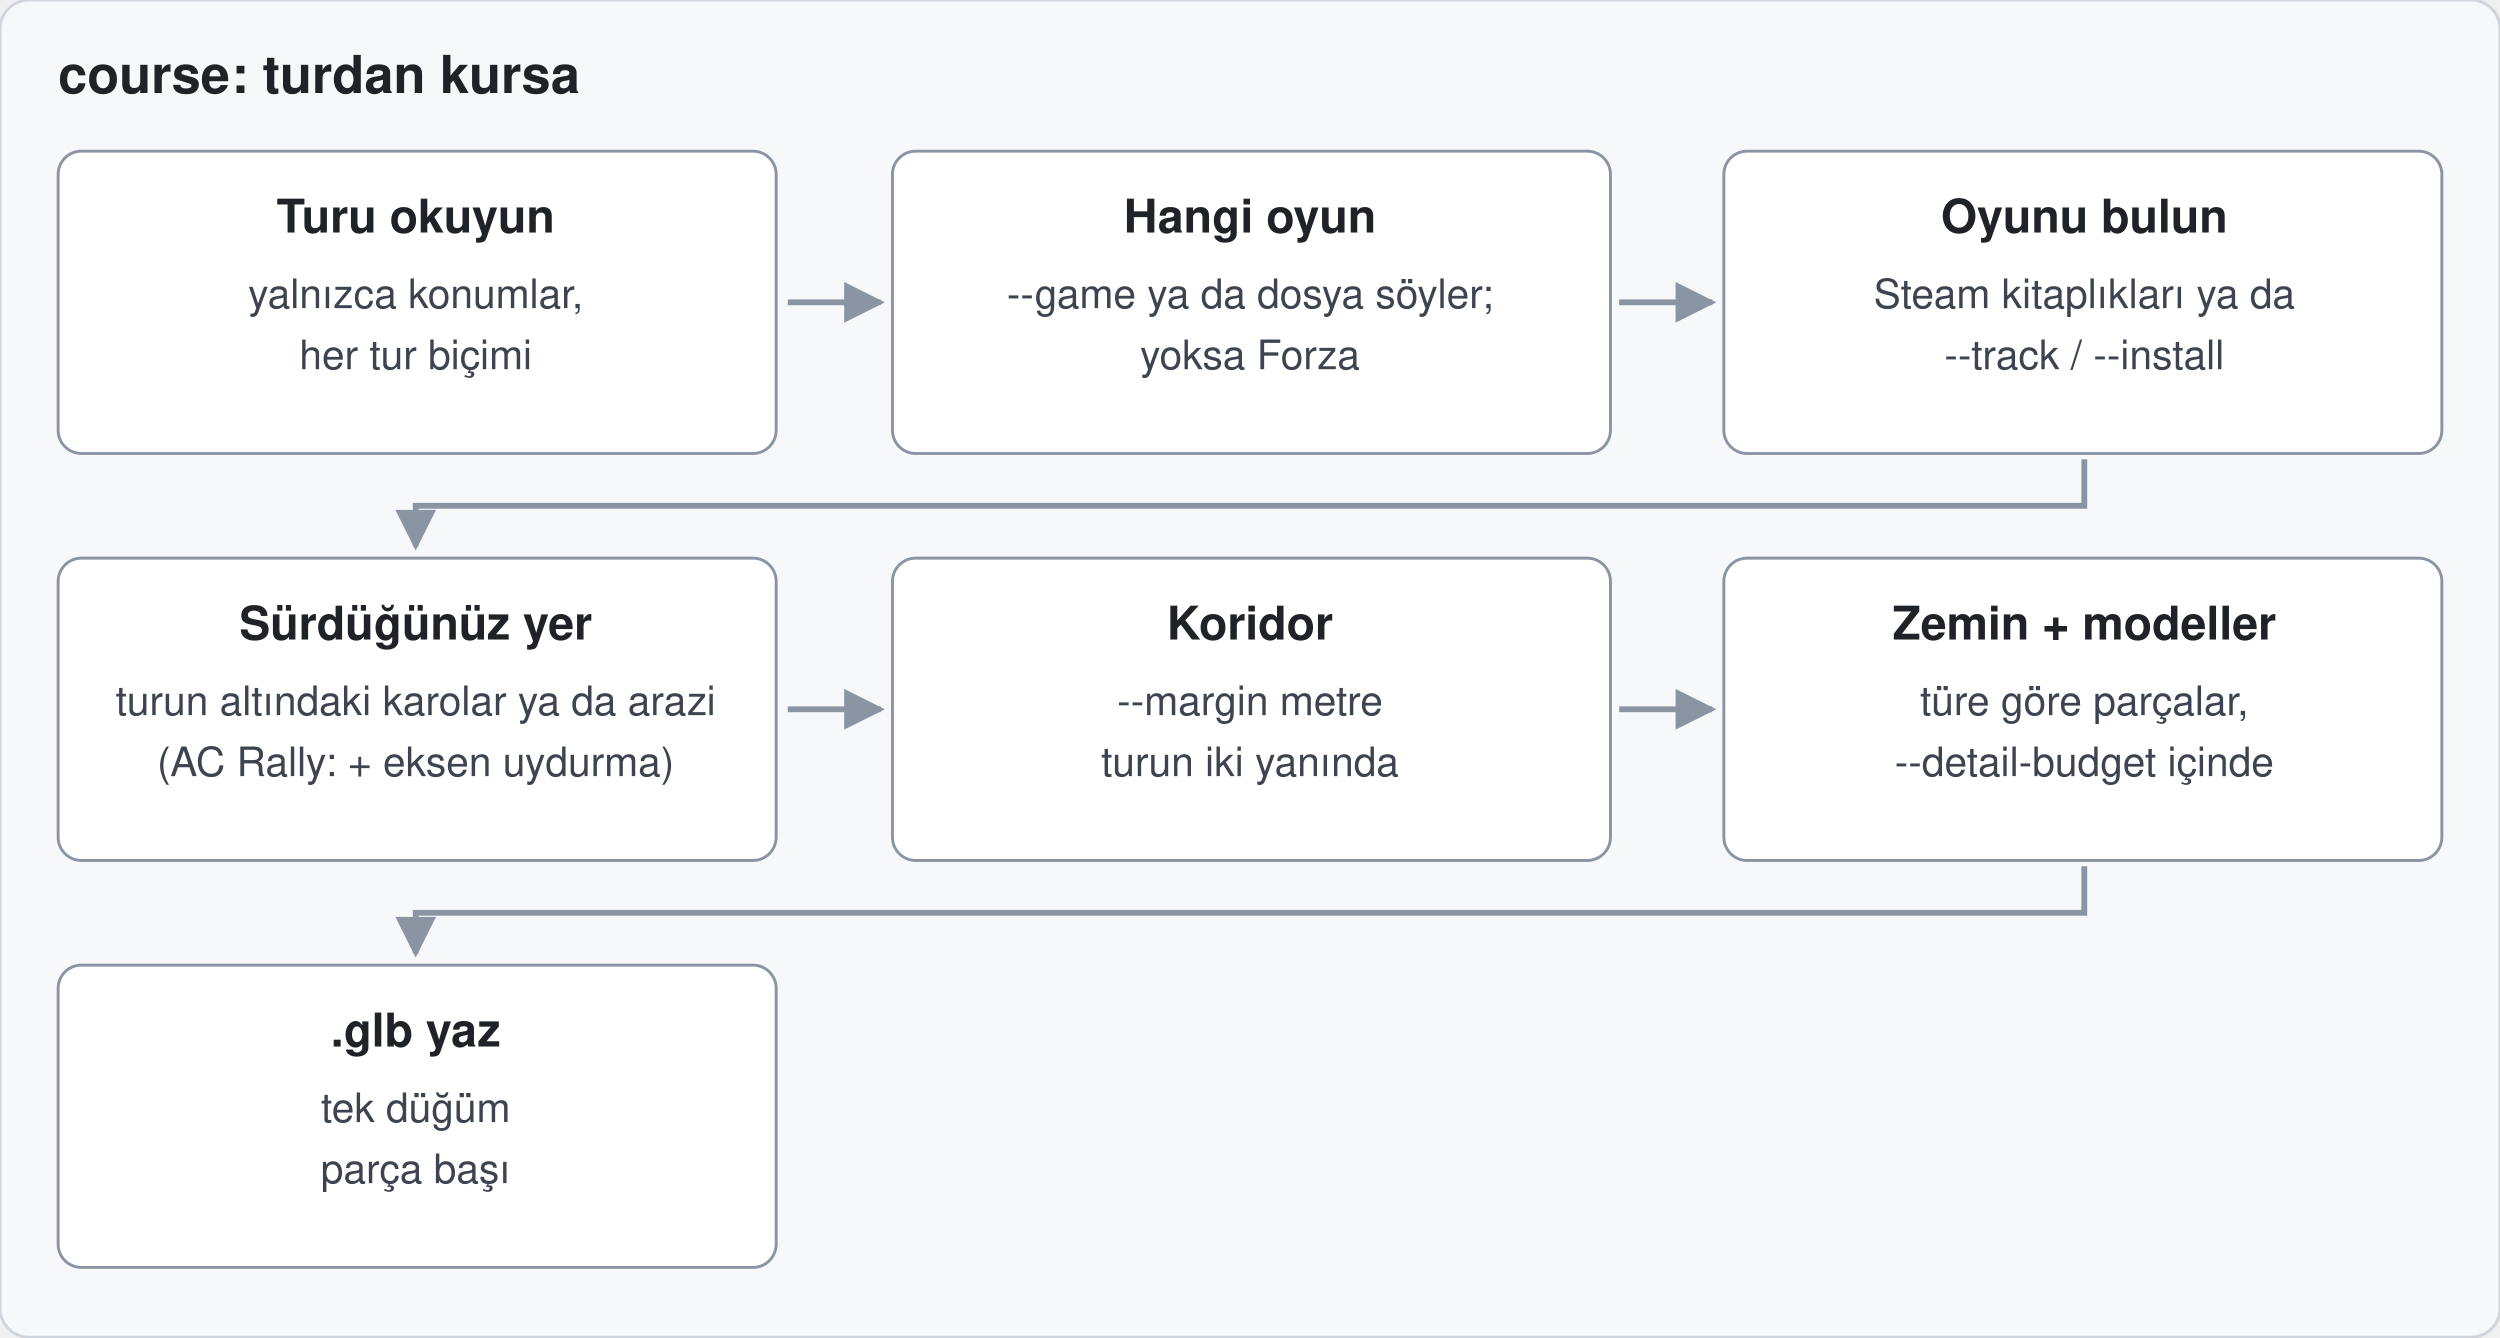
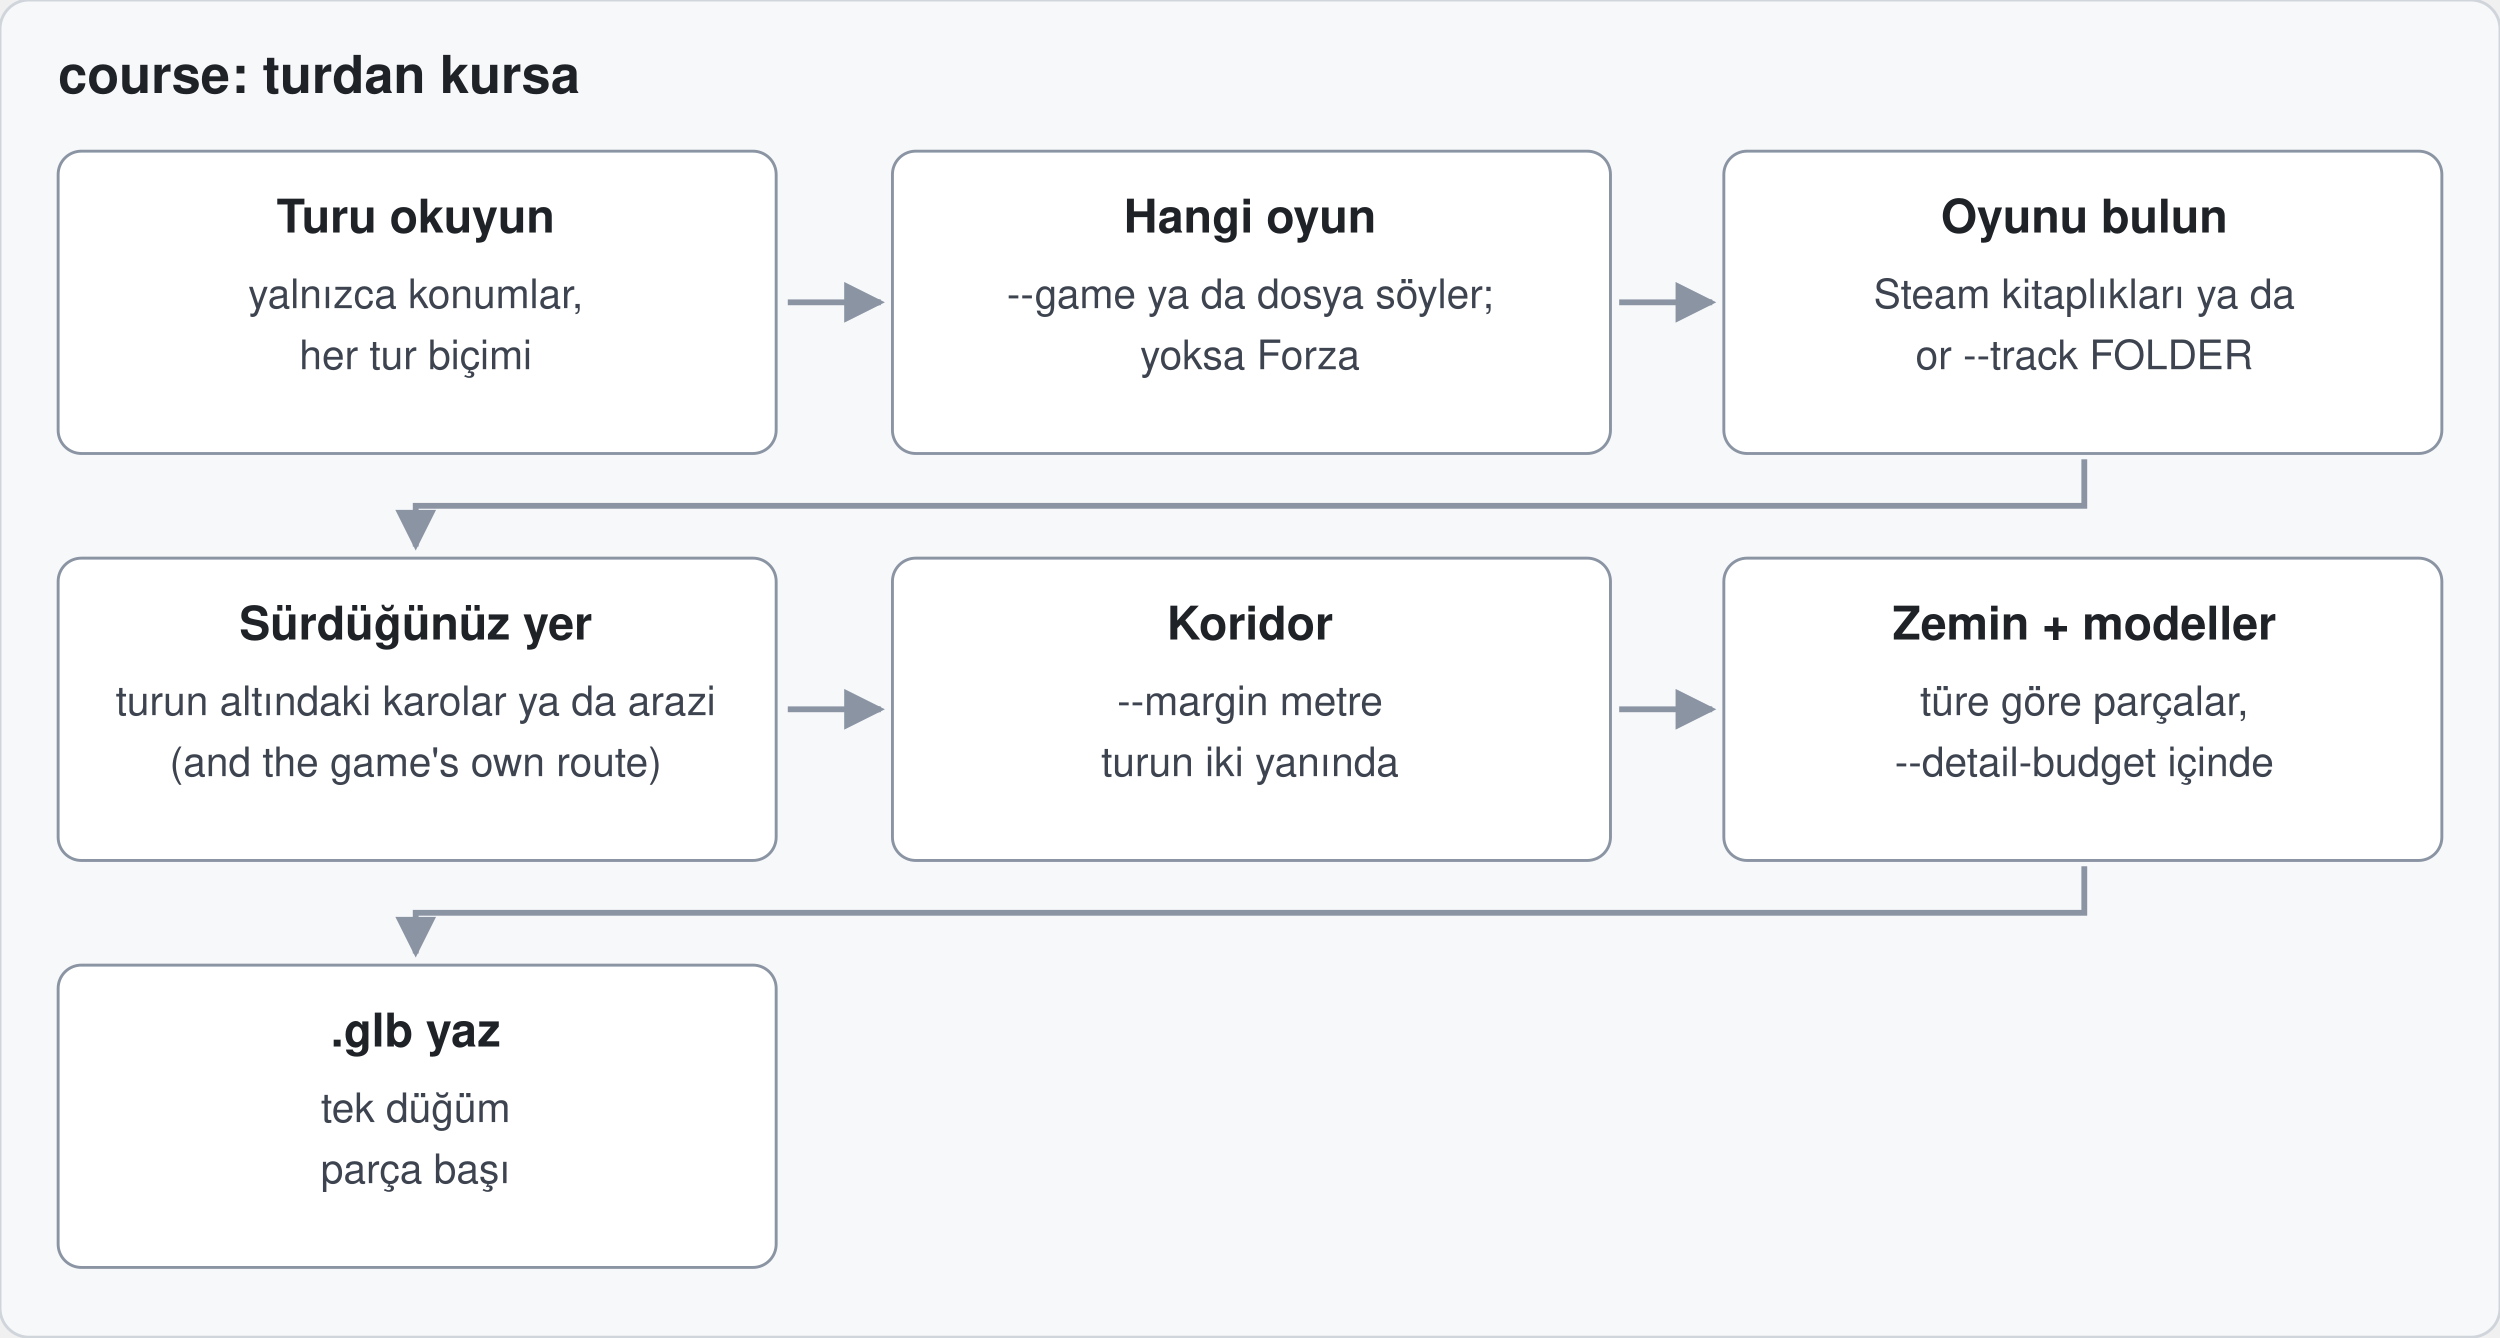
<svg xmlns="http://www.w3.org/2000/svg" width="860" height="460" viewBox="0 0 860 460" role="img" aria-label="course: from a lap to a course">
  <rect width="860" height="460" rx="10" fill="#f7f8fa" stroke="#d0d4db" />
  <defs>
    <marker id="a" viewBox="0 0 10 10" refX="9" refY="5" markerWidth="7" markerHeight="7" orient="auto-start-reverse">
      <path d="M0,0 L10,5 L0,10 z" fill="#8a94a3" />
    </marker>
  </defs>
  <text x="20" y="32" font-family="Segoe UI,Helvetica,Arial,sans-serif" font-size="18" font-weight="600" fill="#1f2328" text-anchor="start">course: turdan kursa</text>
  <rect x="20" y="52" width="247" height="104" rx="8" fill="#ffffff" stroke="#8a94a3" />
  <text x="143" y="80" font-family="Segoe UI,Helvetica,Arial,sans-serif" font-size="16" font-weight="600" fill="#1f2328" text-anchor="middle">Turu okuyun</text>
  <text x="143" y="106" font-family="Segoe UI,Helvetica,Arial,sans-serif" font-size="14" font-weight="400" fill="#3d4450" text-anchor="middle">yalnızca konumlar,</text>
  <text x="143" y="127" font-family="Segoe UI,Helvetica,Arial,sans-serif" font-size="14" font-weight="400" fill="#3d4450" text-anchor="middle">her tur biçimi</text>
  <rect x="307" y="52" width="247" height="104" rx="8" fill="#ffffff" stroke="#8a94a3" />
  <text x="430" y="80" font-family="Segoe UI,Helvetica,Arial,sans-serif" font-size="16" font-weight="600" fill="#1f2328" text-anchor="middle">Hangi oyun</text>
  <text x="430" y="106" font-family="Segoe UI,Helvetica,Arial,sans-serif" font-size="14" font-weight="400" fill="#3d4450" text-anchor="middle">--game ya da dosya söyler;</text>
  <text x="430" y="127" font-family="Segoe UI,Helvetica,Arial,sans-serif" font-size="14" font-weight="400" fill="#3d4450" text-anchor="middle">yoksa Forza</text>
  <rect x="593" y="52" width="247" height="104" rx="8" fill="#ffffff" stroke="#8a94a3" />
  <text x="717" y="80" font-family="Segoe UI,Helvetica,Arial,sans-serif" font-size="16" font-weight="600" fill="#1f2328" text-anchor="middle">Oyunu bulun</text>
  <text x="717" y="106" font-family="Segoe UI,Helvetica,Arial,sans-serif" font-size="14" font-weight="400" fill="#3d4450" text-anchor="middle">Steam kitaplıkları ya da</text>
-   <text x="717" y="127" font-family="Segoe UI,Helvetica,Arial,sans-serif" font-size="14" font-weight="400" fill="#3d4450" text-anchor="middle">--track / --install</text>
+   <text x="717" y="127" font-family="Segoe UI,Helvetica,Arial,sans-serif" font-size="14" font-weight="400" fill="#3d4450" text-anchor="middle">or --track FOLDER</text>
  <rect x="20" y="192" width="247" height="104" rx="8" fill="#ffffff" stroke="#8a94a3" />
  <text x="143" y="220" font-family="Segoe UI,Helvetica,Arial,sans-serif" font-size="16" font-weight="600" fill="#1f2328" text-anchor="middle">Sürdüğünüz yer</text>
  <text x="143" y="246" font-family="Segoe UI,Helvetica,Arial,sans-serif" font-size="14" font-weight="400" fill="#3d4450" text-anchor="middle">turun altındaki karolar ya da arazi</text>
-   <text x="143" y="267" font-family="Segoe UI,Helvetica,Arial,sans-serif" font-size="14" font-weight="400" fill="#3d4450" text-anchor="middle">(AC Rally: + eksen uydurma)</text>
+   <text x="143" y="267" font-family="Segoe UI,Helvetica,Arial,sans-serif" font-size="14" font-weight="400" fill="#3d4450" text-anchor="middle">(and the game's own route)</text>
  <rect x="307" y="192" width="247" height="104" rx="8" fill="#ffffff" stroke="#8a94a3" />
  <text x="430" y="220" font-family="Segoe UI,Helvetica,Arial,sans-serif" font-size="16" font-weight="600" fill="#1f2328" text-anchor="middle">Koridor</text>
  <text x="430" y="246" font-family="Segoe UI,Helvetica,Arial,sans-serif" font-size="14" font-weight="400" fill="#3d4450" text-anchor="middle">--margin metre</text>
  <text x="430" y="267" font-family="Segoe UI,Helvetica,Arial,sans-serif" font-size="14" font-weight="400" fill="#3d4450" text-anchor="middle">turun iki yanında</text>
  <rect x="593" y="192" width="247" height="104" rx="8" fill="#ffffff" stroke="#8a94a3" />
  <text x="717" y="220" font-family="Segoe UI,Helvetica,Arial,sans-serif" font-size="16" font-weight="600" fill="#1f2328" text-anchor="middle">Zemin + modeller</text>
  <text x="717" y="246" font-family="Segoe UI,Helvetica,Arial,sans-serif" font-size="14" font-weight="400" fill="#3d4450" text-anchor="middle">türe göre parçalar,</text>
  <text x="717" y="267" font-family="Segoe UI,Helvetica,Arial,sans-serif" font-size="14" font-weight="400" fill="#3d4450" text-anchor="middle">--detail-budget içinde</text>
  <rect x="20" y="332" width="247" height="104" rx="8" fill="#ffffff" stroke="#8a94a3" />
  <text x="143" y="360" font-family="Segoe UI,Helvetica,Arial,sans-serif" font-size="16" font-weight="600" fill="#1f2328" text-anchor="middle">.glb yaz</text>
  <text x="143" y="386" font-family="Segoe UI,Helvetica,Arial,sans-serif" font-size="14" font-weight="400" fill="#3d4450" text-anchor="middle">tek düğüm</text>
  <text x="143" y="407" font-family="Segoe UI,Helvetica,Arial,sans-serif" font-size="14" font-weight="400" fill="#3d4450" text-anchor="middle">parça başı</text>
  <line x1="271" y1="104.0" x2="303" y2="104.0" stroke="#8a94a3" stroke-width="2" marker-end="url(#a)" />
  <line x1="557" y1="104.0" x2="589" y2="104.0" stroke="#8a94a3" stroke-width="2" marker-end="url(#a)" />
  <path d="M717,158 V174 H143 V188" fill="none" stroke="#8a94a3" stroke-width="2" marker-end="url(#a)" />
  <line x1="271" y1="244.0" x2="303" y2="244.0" stroke="#8a94a3" stroke-width="2" marker-end="url(#a)" />
  <line x1="557" y1="244.0" x2="589" y2="244.0" stroke="#8a94a3" stroke-width="2" marker-end="url(#a)" />
  <path d="M717,298 V314 H143 V328" fill="none" stroke="#8a94a3" stroke-width="2" marker-end="url(#a)" />
</svg>
